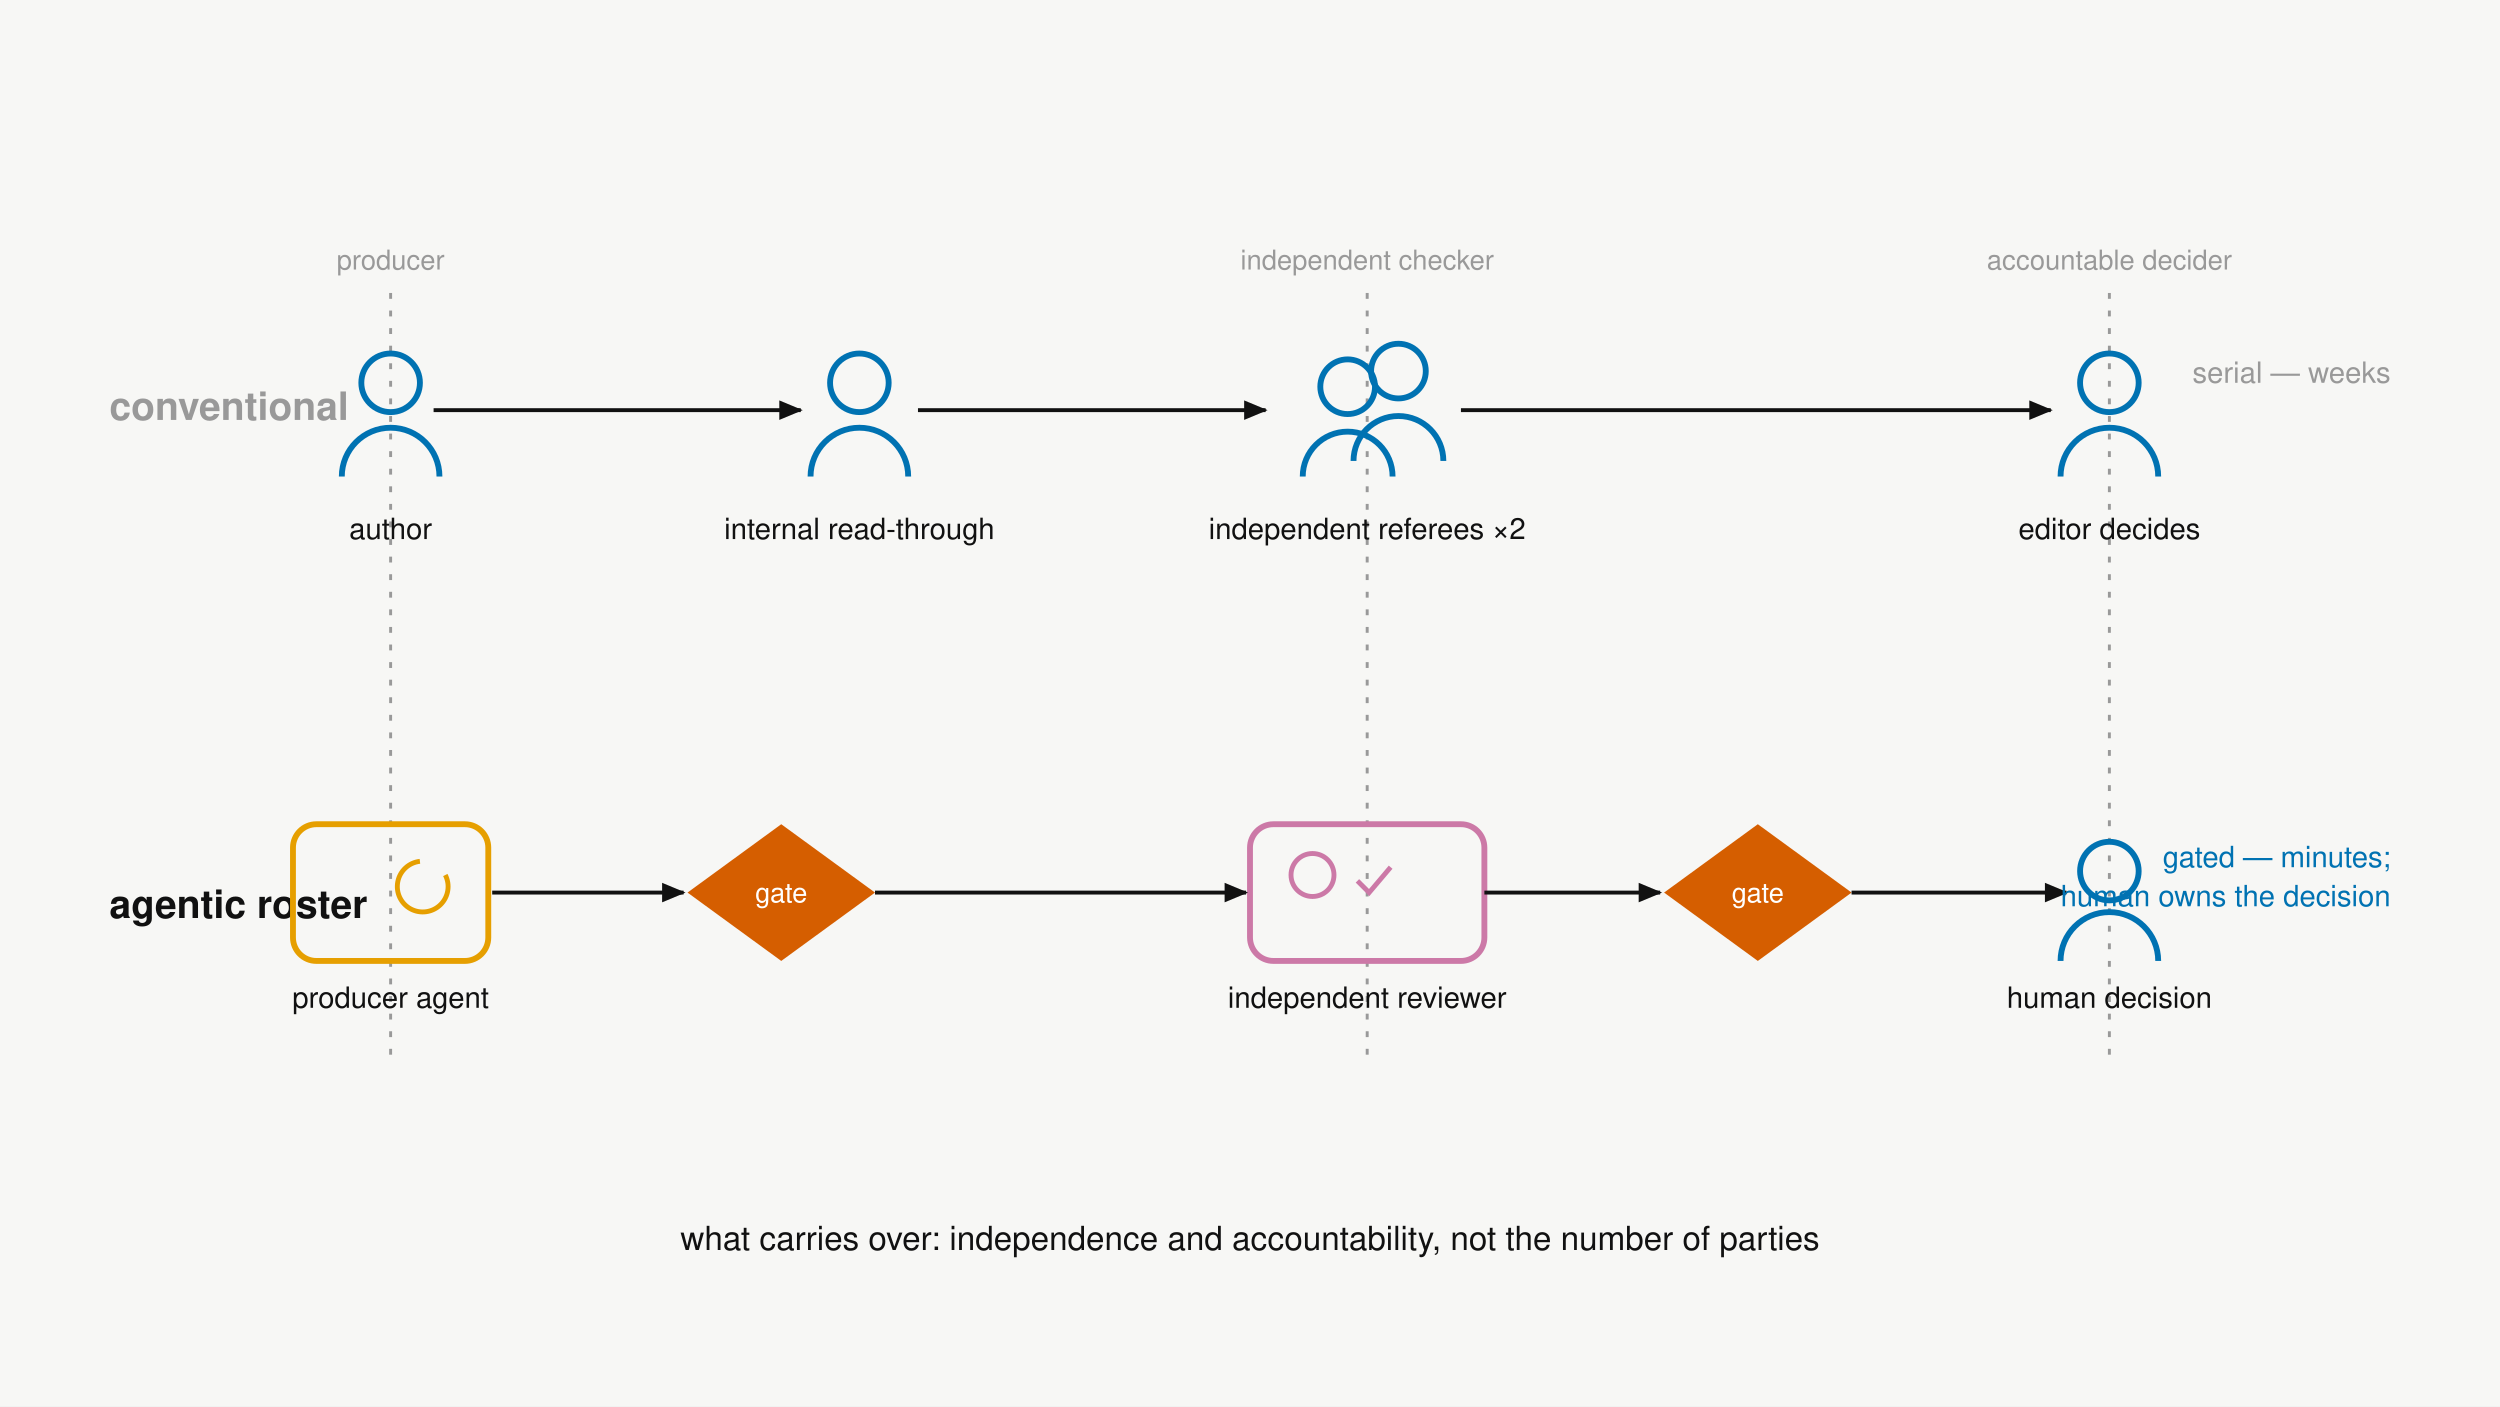
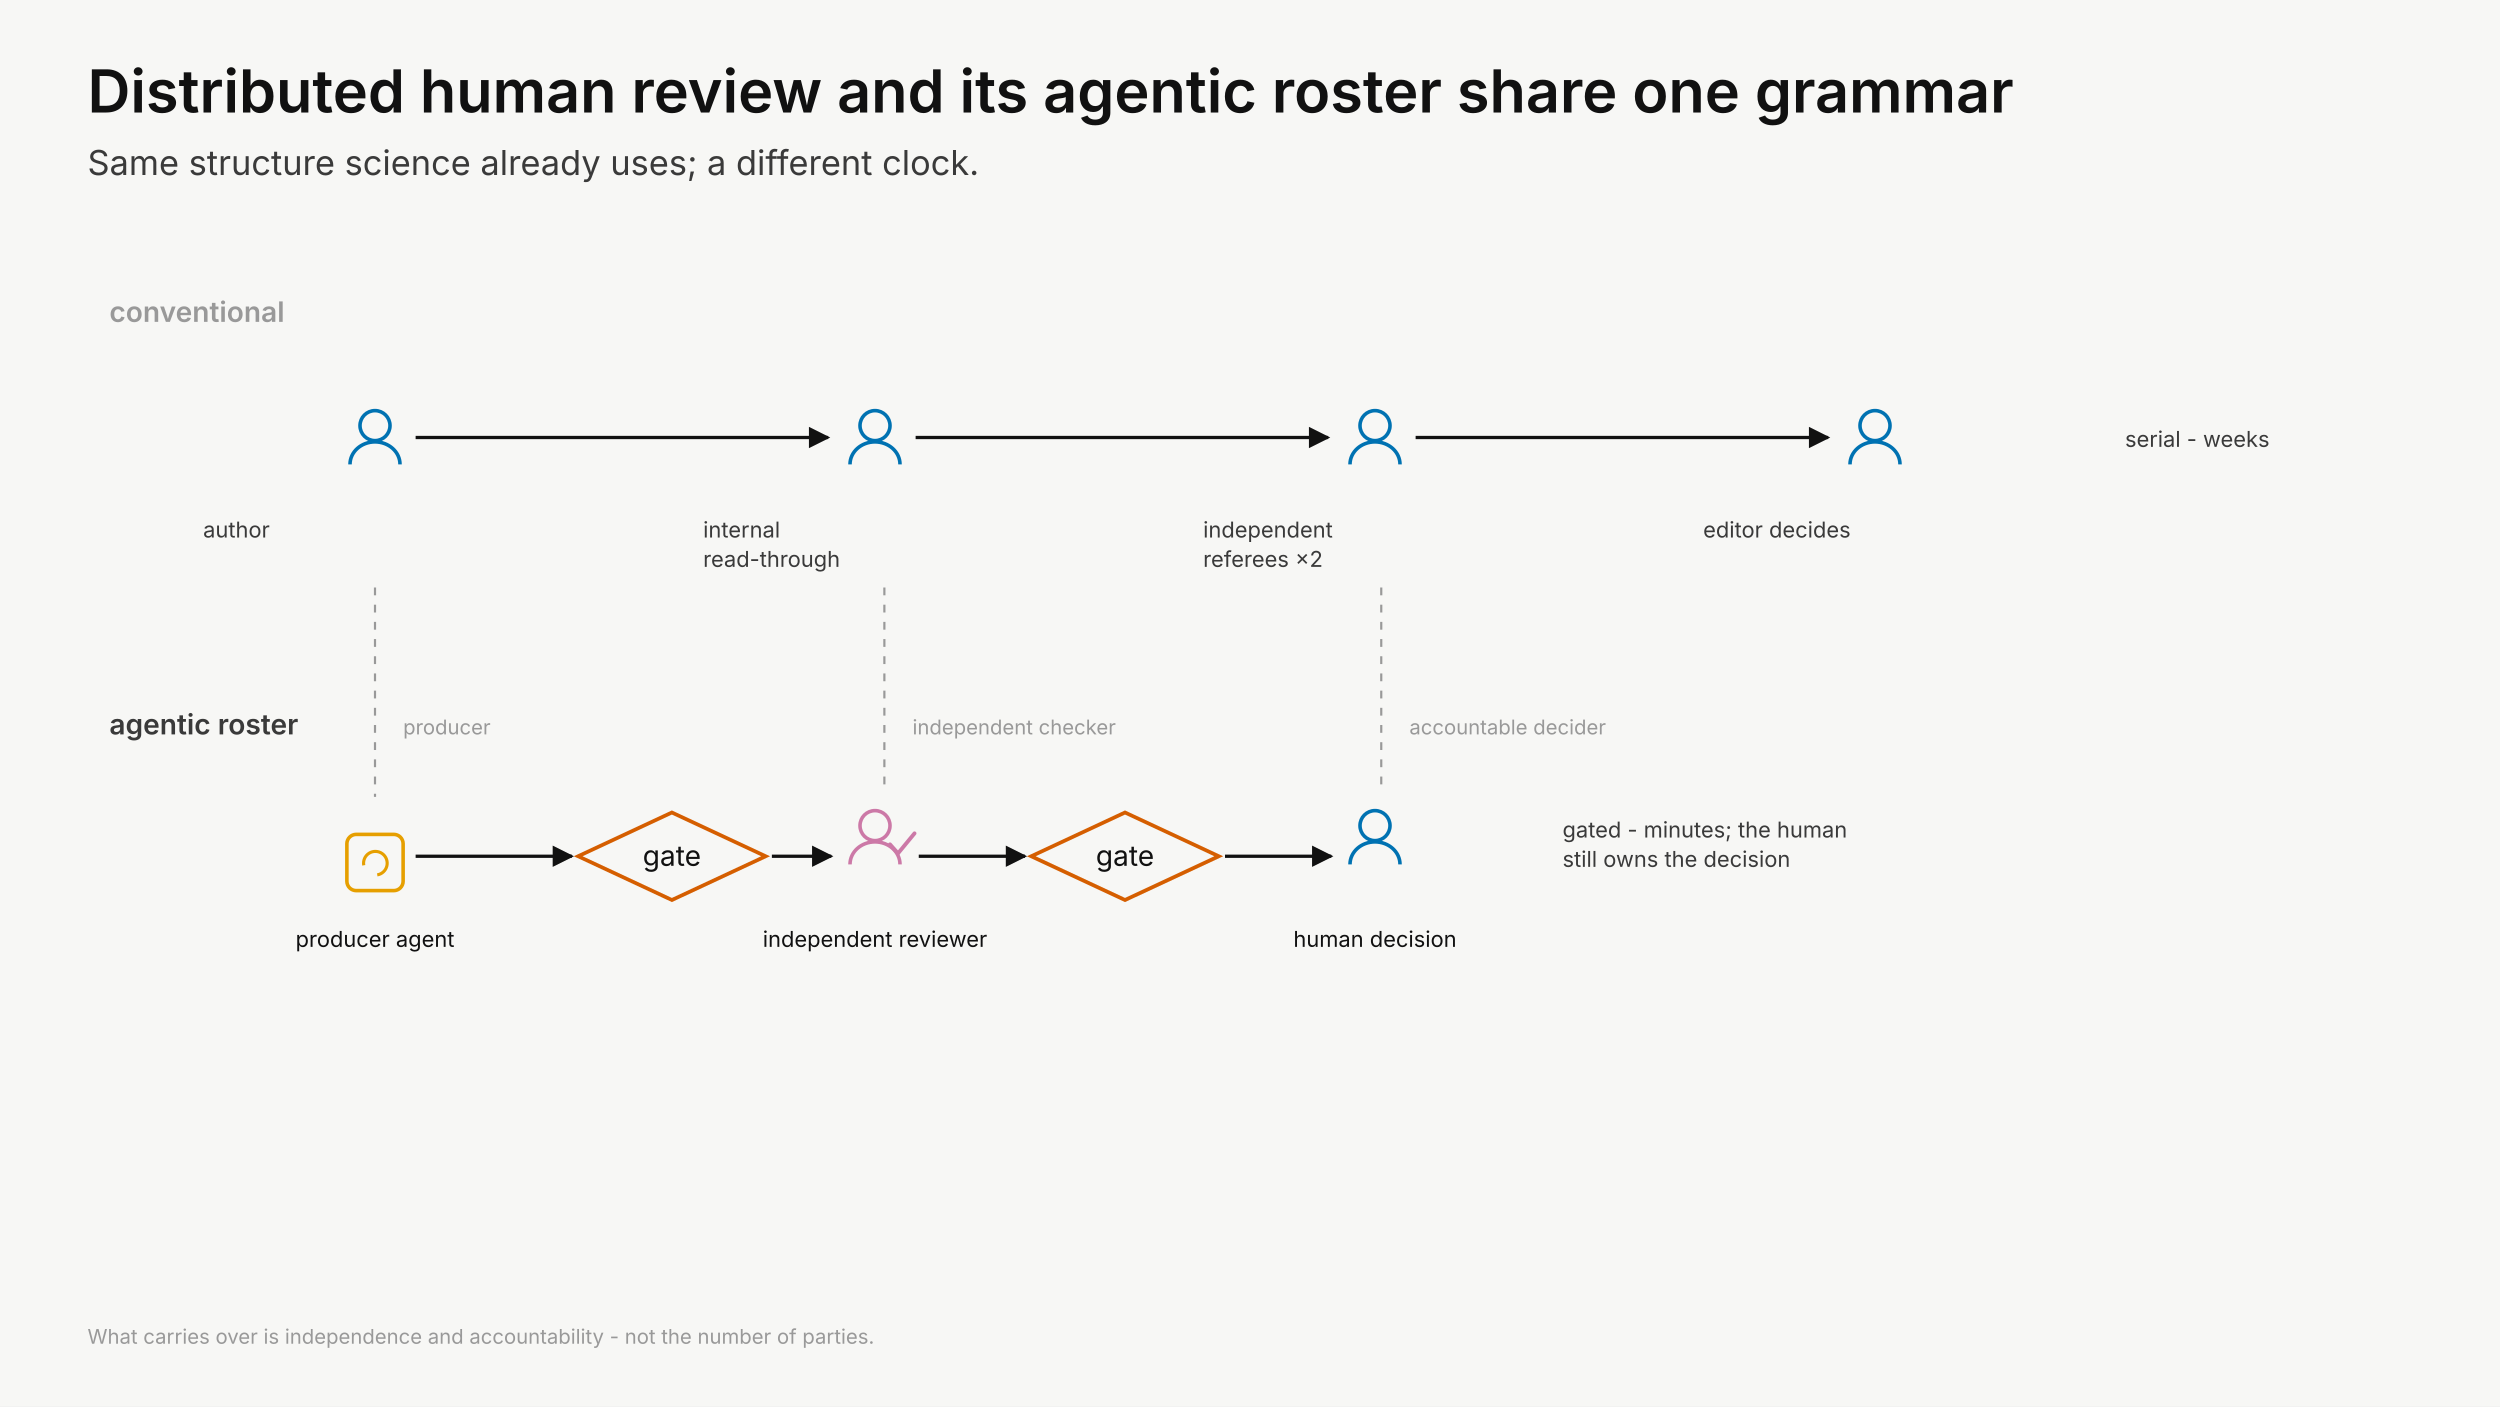
- <svg xmlns="http://www.w3.org/2000/svg" width="1280" height="720" viewBox="0 0 1280 720" font-family="Helvetica, Arial, sans-serif">
+ <svg xmlns="http://www.w3.org/2000/svg" width="1600" height="900" viewBox="0 0 1600 900" role="img">
  <defs>
-     <marker id="ah" markerWidth="12" markerHeight="10" refX="11" refY="5" orient="auto" markerUnits="userSpaceOnUse">
-       <path d="M0,0 L12,5 L0,10 Z" fill="#111111" />
+     <marker id="ah103" viewBox="0 0 10 10" refX="9" refY="5" markerWidth="6.5" markerHeight="6.5" orient="auto-start-reverse">
+       <path d="M0,0 L10,5 L0,10 z" fill="#111111" />
    </marker>
  </defs>
-   <rect width="1280" height="720" fill="#F7F7F5" />
-   <g stroke="#999999" stroke-width="1.5" stroke-dasharray="3 6">
-     <line x1="200" y1="150" x2="200" y2="540" />
-     <line x1="700" y1="150" x2="700" y2="540" />
-     <line x1="1080" y1="150" x2="1080" y2="540" />
-   </g>
-   <g font-size="14" fill="#999999" text-anchor="middle">
-     <text x="200" y="138">producer</text>
-     <text x="700" y="138">independent checker</text>
-     <text x="1080" y="138">accountable decider</text>
-   </g>
-   <text x="56" y="215" font-size="20" font-weight="bold" fill="#999999">conventional</text>
-   <text x="56" y="470" font-size="20" font-weight="bold" fill="#111111">agentic roster</text>
-   <circle cx="200" cy="196" r="15" fill="none" stroke="#0072B2" stroke-width="3" />
-   <path d="M175,244 a25,25 0 0 1 50,0" fill="none" stroke="#0072B2" stroke-width="3" />
-   <text x="200" y="276" font-size="15" fill="#111111" text-anchor="middle">author</text>
-   <circle cx="440" cy="196" r="15" fill="none" stroke="#0072B2" stroke-width="3" />
-   <path d="M415,244 a25,25 0 0 1 50,0" fill="none" stroke="#0072B2" stroke-width="3" />
-   <text x="440" y="276" font-size="15" fill="#111111" text-anchor="middle">internal read-through</text>
-   <circle cx="690" cy="198" r="14" fill="none" stroke="#0072B2" stroke-width="3" />
-   <path d="M667,244 a23,23 0 0 1 46,0" fill="none" stroke="#0072B2" stroke-width="3" />
-   <circle cx="716" cy="190" r="14" fill="none" stroke="#0072B2" stroke-width="3" />
-   <path d="M693,236 a23,23 0 0 1 46,0" fill="none" stroke="#0072B2" stroke-width="3" />
-   <text x="700" y="276" font-size="15" fill="#111111" text-anchor="middle">independent referees ×2</text>
-   <circle cx="1080" cy="196" r="15" fill="none" stroke="#0072B2" stroke-width="3" />
-   <path d="M1055,244 a25,25 0 0 1 50,0" fill="none" stroke="#0072B2" stroke-width="3" />
-   <text x="1080" y="276" font-size="15" fill="#111111" text-anchor="middle">editor decides</text>
-   <line x1="222" y1="210" x2="410" y2="210" stroke="#111111" stroke-width="2" marker-end="url(#ah)" />
-   <line x1="470" y1="210" x2="648" y2="210" stroke="#111111" stroke-width="2" marker-end="url(#ah)" />
-   <line x1="748" y1="210" x2="1050" y2="210" stroke="#111111" stroke-width="2" marker-end="url(#ah)" />
-   <text x="1224" y="196" font-size="15" fill="#999999" text-anchor="end">serial — weeks</text>
-   <rect x="150" y="422" width="100" height="70" rx="12" fill="none" stroke="#E69F00" stroke-width="3" />
-   <path d="M228,448 A13,13 0 1 1 215,441" fill="none" stroke="#E69F00" stroke-width="2.5" />
-   <text x="200" y="516" font-size="15" fill="#111111" text-anchor="middle">producer agent</text>
-   <polygon points="400,422 448,457 400,492 352,457" fill="#D55E00" />
-   <text x="400" y="462" font-size="14" fill="#FFFFFF" text-anchor="middle">gate</text>
-   <rect x="640" y="422" width="120" height="70" rx="12" fill="none" stroke="#CC79A7" stroke-width="3" />
-   <circle cx="672" cy="448" r="11" fill="none" stroke="#CC79A7" stroke-width="2.5" />
-   <path d="M695,451 l6,6 l11,-13" fill="none" stroke="#CC79A7" stroke-width="2.5" />
-   <text x="700" y="516" font-size="15" fill="#111111" text-anchor="middle">independent reviewer</text>
-   <polygon points="900,422 948,457 900,492 852,457" fill="#D55E00" />
-   <text x="900" y="462" font-size="14" fill="#FFFFFF" text-anchor="middle">gate</text>
-   <circle cx="1080" cy="446" r="15" fill="none" stroke="#0072B2" stroke-width="3" />
-   <path d="M1055,492 a25,25 0 0 1 50,0" fill="none" stroke="#0072B2" stroke-width="3" />
-   <text x="1080" y="516" font-size="15" fill="#111111" text-anchor="middle">human decision</text>
-   <line x1="252" y1="457" x2="350" y2="457" stroke="#111111" stroke-width="2" marker-end="url(#ah)" />
-   <line x1="448" y1="457" x2="638" y2="457" stroke="#111111" stroke-width="2" marker-end="url(#ah)" />
-   <line x1="760" y1="457" x2="850" y2="457" stroke="#111111" stroke-width="2" marker-end="url(#ah)" />
-   <line x1="948" y1="457" x2="1058" y2="457" stroke="#111111" stroke-width="2" marker-end="url(#ah)" />
-   <text x="1224" y="444" font-size="15" fill="#0072B2" text-anchor="end">gated — minutes;</text>
-   <text x="1224" y="464" font-size="15" fill="#0072B2" text-anchor="end">human owns the decision</text>
-   <text x="640" y="640" font-size="17" fill="#111111" text-anchor="middle">what carries over: independence and accountability, not the number of parties</text>
+   <rect width="1600" height="900" fill="#F7F7F5" />
+   <text x="56.0" y="72.0" font-family="Inter, 'Helvetica Neue', Helvetica, Arial, sans-serif" font-size="38" fill="#111111" font-weight="600" text-anchor="start">Distributed human review and its agentic roster share one grammar</text>
+   <text x="56.0" y="112.0" font-family="Inter, 'Helvetica Neue', Helvetica, Arial, sans-serif" font-size="22" fill="#3A3A3A" font-weight="400" text-anchor="start">Same structure science already uses; a different clock.</text>
+   <text x="70.0" y="206.0" font-family="Inter, 'Helvetica Neue', Helvetica, Arial, sans-serif" font-size="18" fill="#999999" font-weight="600" text-anchor="start">conventional</text>
+   <circle cx="240" cy="272.4" r="9.6" fill="none" stroke="#0072B2" stroke-width="2.3" />
+   <path d="M224,297.2 a16,14.4 0 0 1 32,0" fill="none" stroke="#0072B2" stroke-width="2.3" />
+   <text x="130.0" y="344.0" font-family="Inter, 'Helvetica Neue', Helvetica, Arial, sans-serif" font-size="14" fill="#3A3A3A" font-weight="400" text-anchor="start">author</text>
+   <circle cx="560" cy="272.4" r="9.6" fill="none" stroke="#0072B2" stroke-width="2.3" />
+   <path d="M544,297.2 a16,14.4 0 0 1 32,0" fill="none" stroke="#0072B2" stroke-width="2.3" />
+   <text x="450.0" y="344.0" font-family="Inter, 'Helvetica Neue', Helvetica, Arial, sans-serif" font-size="14" fill="#3A3A3A" font-weight="400" text-anchor="start">internal</text>
+   <text x="450.0" y="362.8" font-family="Inter, 'Helvetica Neue', Helvetica, Arial, sans-serif" font-size="14" fill="#3A3A3A" font-weight="400" text-anchor="start">read-through</text>
+   <circle cx="880" cy="272.4" r="9.6" fill="none" stroke="#0072B2" stroke-width="2.3" />
+   <path d="M864,297.2 a16,14.4 0 0 1 32,0" fill="none" stroke="#0072B2" stroke-width="2.3" />
+   <text x="770.0" y="344.0" font-family="Inter, 'Helvetica Neue', Helvetica, Arial, sans-serif" font-size="14" fill="#3A3A3A" font-weight="400" text-anchor="start">independent</text>
+   <text x="770.0" y="362.8" font-family="Inter, 'Helvetica Neue', Helvetica, Arial, sans-serif" font-size="14" fill="#3A3A3A" font-weight="400" text-anchor="start">referees ×2</text>
+   <circle cx="1200" cy="272.4" r="9.6" fill="none" stroke="#0072B2" stroke-width="2.3" />
+   <path d="M1184,297.2 a16,14.4 0 0 1 32,0" fill="none" stroke="#0072B2" stroke-width="2.3" />
+   <text x="1090.0" y="344.0" font-family="Inter, 'Helvetica Neue', Helvetica, Arial, sans-serif" font-size="14" fill="#3A3A3A" font-weight="400" text-anchor="start">editor decides</text>
+   <line x1="266.0" y1="280.0" x2="530.0" y2="280.0" stroke="#111111" stroke-width="2.1" marker-end="url(#ah103)" />
+   <line x1="586.0" y1="280.0" x2="850.0" y2="280.0" stroke="#111111" stroke-width="2.1" marker-end="url(#ah103)" />
+   <line x1="906.0" y1="280.0" x2="1170.0" y2="280.0" stroke="#111111" stroke-width="2.1" marker-end="url(#ah103)" />
+   <text x="1360.0" y="286.0" font-family="Inter, 'Helvetica Neue', Helvetica, Arial, sans-serif" font-size="14" fill="#3A3A3A" font-weight="400" text-anchor="start">serial - weeks</text>
+   <text x="70.0" y="470.0" font-family="Inter, 'Helvetica Neue', Helvetica, Arial, sans-serif" font-size="18" fill="#3A3A3A" font-weight="600" text-anchor="start">agentic roster</text>
+   <rect x="222.0" y="534.0" width="36.0" height="36.0" rx="6" fill="none" stroke="#E69F00" stroke-width="2.3" />
+   <path d="M232.8,553.8 a7.56,7.56 0 1 1 8.64,6.12" fill="none" stroke="#E69F00" stroke-width="2" />
+   <text x="240.0" y="606.0" font-family="Inter, 'Helvetica Neue', Helvetica, Arial, sans-serif" font-size="14" fill="#111111" font-weight="400" text-anchor="middle">producer agent</text>
+   <polygon points="430,520.0 490.0,548 430,576.0 370.0,548" fill="none" stroke="#D55E00" stroke-width="2.4" />
+   <text x="430.0" y="554.1" font-family="Inter, 'Helvetica Neue', Helvetica, Arial, sans-serif" font-size="18" fill="#111111" font-weight="400" text-anchor="middle">gate</text>
+   <circle cx="560" cy="528.4" r="9.6" fill="none" stroke="#CC79A7" stroke-width="2.3" />
+   <path d="M544,553.2 a16,14.4 0 0 1 32,0" fill="none" stroke="#CC79A7" stroke-width="2.3" />
+   <path d="M569.6,540.4 l5.12,5.76 l10.56,-12.8" fill="none" stroke="#CC79A7" stroke-width="2.5" stroke-linecap="round" />
+   <text x="560.0" y="606.0" font-family="Inter, 'Helvetica Neue', Helvetica, Arial, sans-serif" font-size="14" fill="#111111" font-weight="400" text-anchor="middle">independent reviewer</text>
+   <polygon points="720,520.0 780.0,548 720,576.0 660.0,548" fill="none" stroke="#D55E00" stroke-width="2.4" />
+   <text x="720.0" y="554.1" font-family="Inter, 'Helvetica Neue', Helvetica, Arial, sans-serif" font-size="18" fill="#111111" font-weight="400" text-anchor="middle">gate</text>
+   <circle cx="880" cy="528.4" r="9.6" fill="none" stroke="#0072B2" stroke-width="2.3" />
+   <path d="M864,553.2 a16,14.4 0 0 1 32,0" fill="none" stroke="#0072B2" stroke-width="2.3" />
+   <text x="880.0" y="606.0" font-family="Inter, 'Helvetica Neue', Helvetica, Arial, sans-serif" font-size="14" fill="#111111" font-weight="400" text-anchor="middle">human decision</text>
+   <line x1="266.0" y1="548.0" x2="366.0" y2="548.0" stroke="#111111" stroke-width="2.1" marker-end="url(#ah103)" />
+   <line x1="494.0" y1="548.0" x2="532.0" y2="548.0" stroke="#111111" stroke-width="2.1" marker-end="url(#ah103)" />
+   <line x1="588.0" y1="548.0" x2="656.0" y2="548.0" stroke="#111111" stroke-width="2.1" marker-end="url(#ah103)" />
+   <line x1="784.0" y1="548.0" x2="852.0" y2="548.0" stroke="#111111" stroke-width="2.1" marker-end="url(#ah103)" />
+   <text x="1000.0" y="536.0" font-family="Inter, 'Helvetica Neue', Helvetica, Arial, sans-serif" font-size="14" fill="#3A3A3A" font-weight="400" text-anchor="start">gated - minutes; the human</text>
+   <text x="1000.0" y="554.8" font-family="Inter, 'Helvetica Neue', Helvetica, Arial, sans-serif" font-size="14" fill="#3A3A3A" font-weight="400" text-anchor="start">still owns the decision</text>
+   <line x1="240.0" y1="376.0" x2="240.0" y2="510.0" stroke="#999999" stroke-width="1.4" stroke-dasharray="5 6" />
+   <text x="258.0" y="470.0" font-family="Inter, 'Helvetica Neue', Helvetica, Arial, sans-serif" font-size="13" fill="#999999" font-weight="400" text-anchor="start">producer</text>
+   <line x1="566.0" y1="376.0" x2="566.0" y2="504.0" stroke="#999999" stroke-width="1.4" stroke-dasharray="5 6" />
+   <text x="584.0" y="470.0" font-family="Inter, 'Helvetica Neue', Helvetica, Arial, sans-serif" font-size="13" fill="#999999" font-weight="400" text-anchor="start">independent checker</text>
+   <line x1="884.0" y1="376.0" x2="884.0" y2="504.0" stroke="#999999" stroke-width="1.4" stroke-dasharray="5 6" />
+   <text x="902.0" y="470.0" font-family="Inter, 'Helvetica Neue', Helvetica, Arial, sans-serif" font-size="13" fill="#999999" font-weight="400" text-anchor="start">accountable decider</text>
+   <text x="56.0" y="860.0" font-family="Inter, 'Helvetica Neue', Helvetica, Arial, sans-serif" font-size="13" fill="#999999" font-weight="400" text-anchor="start">What carries over is independence and accountability - not the number of parties.</text>
</svg>
